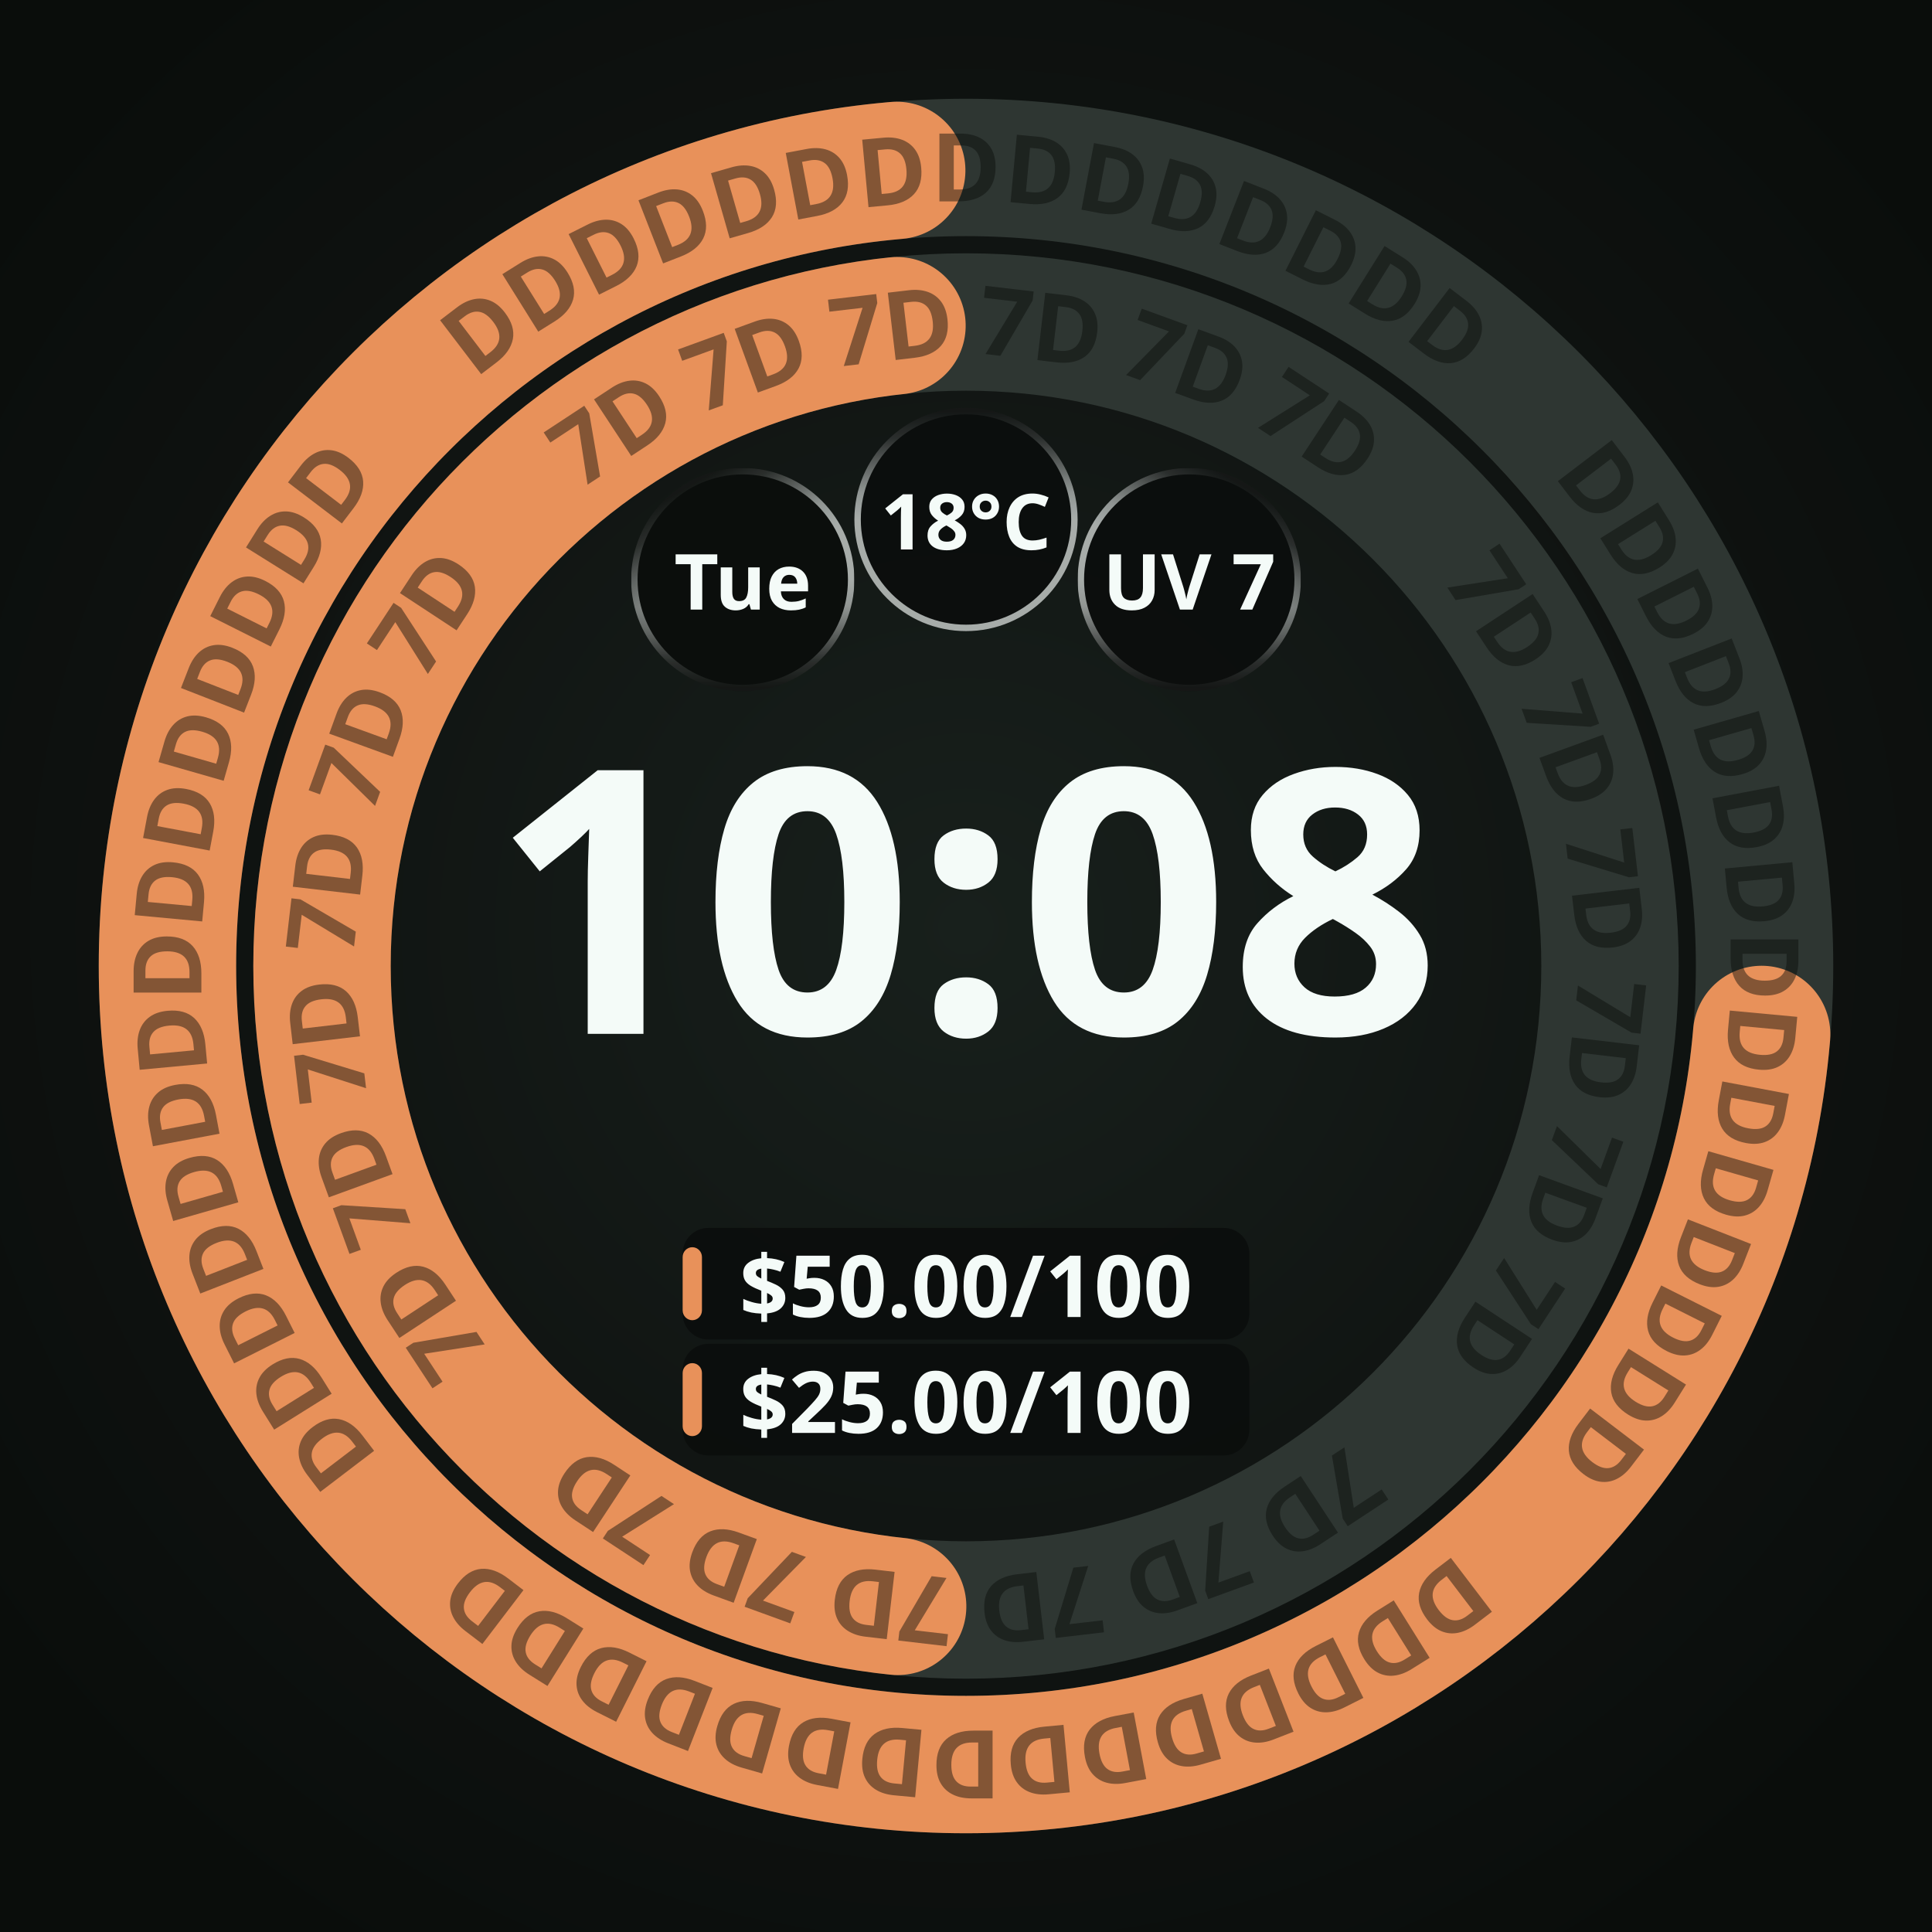
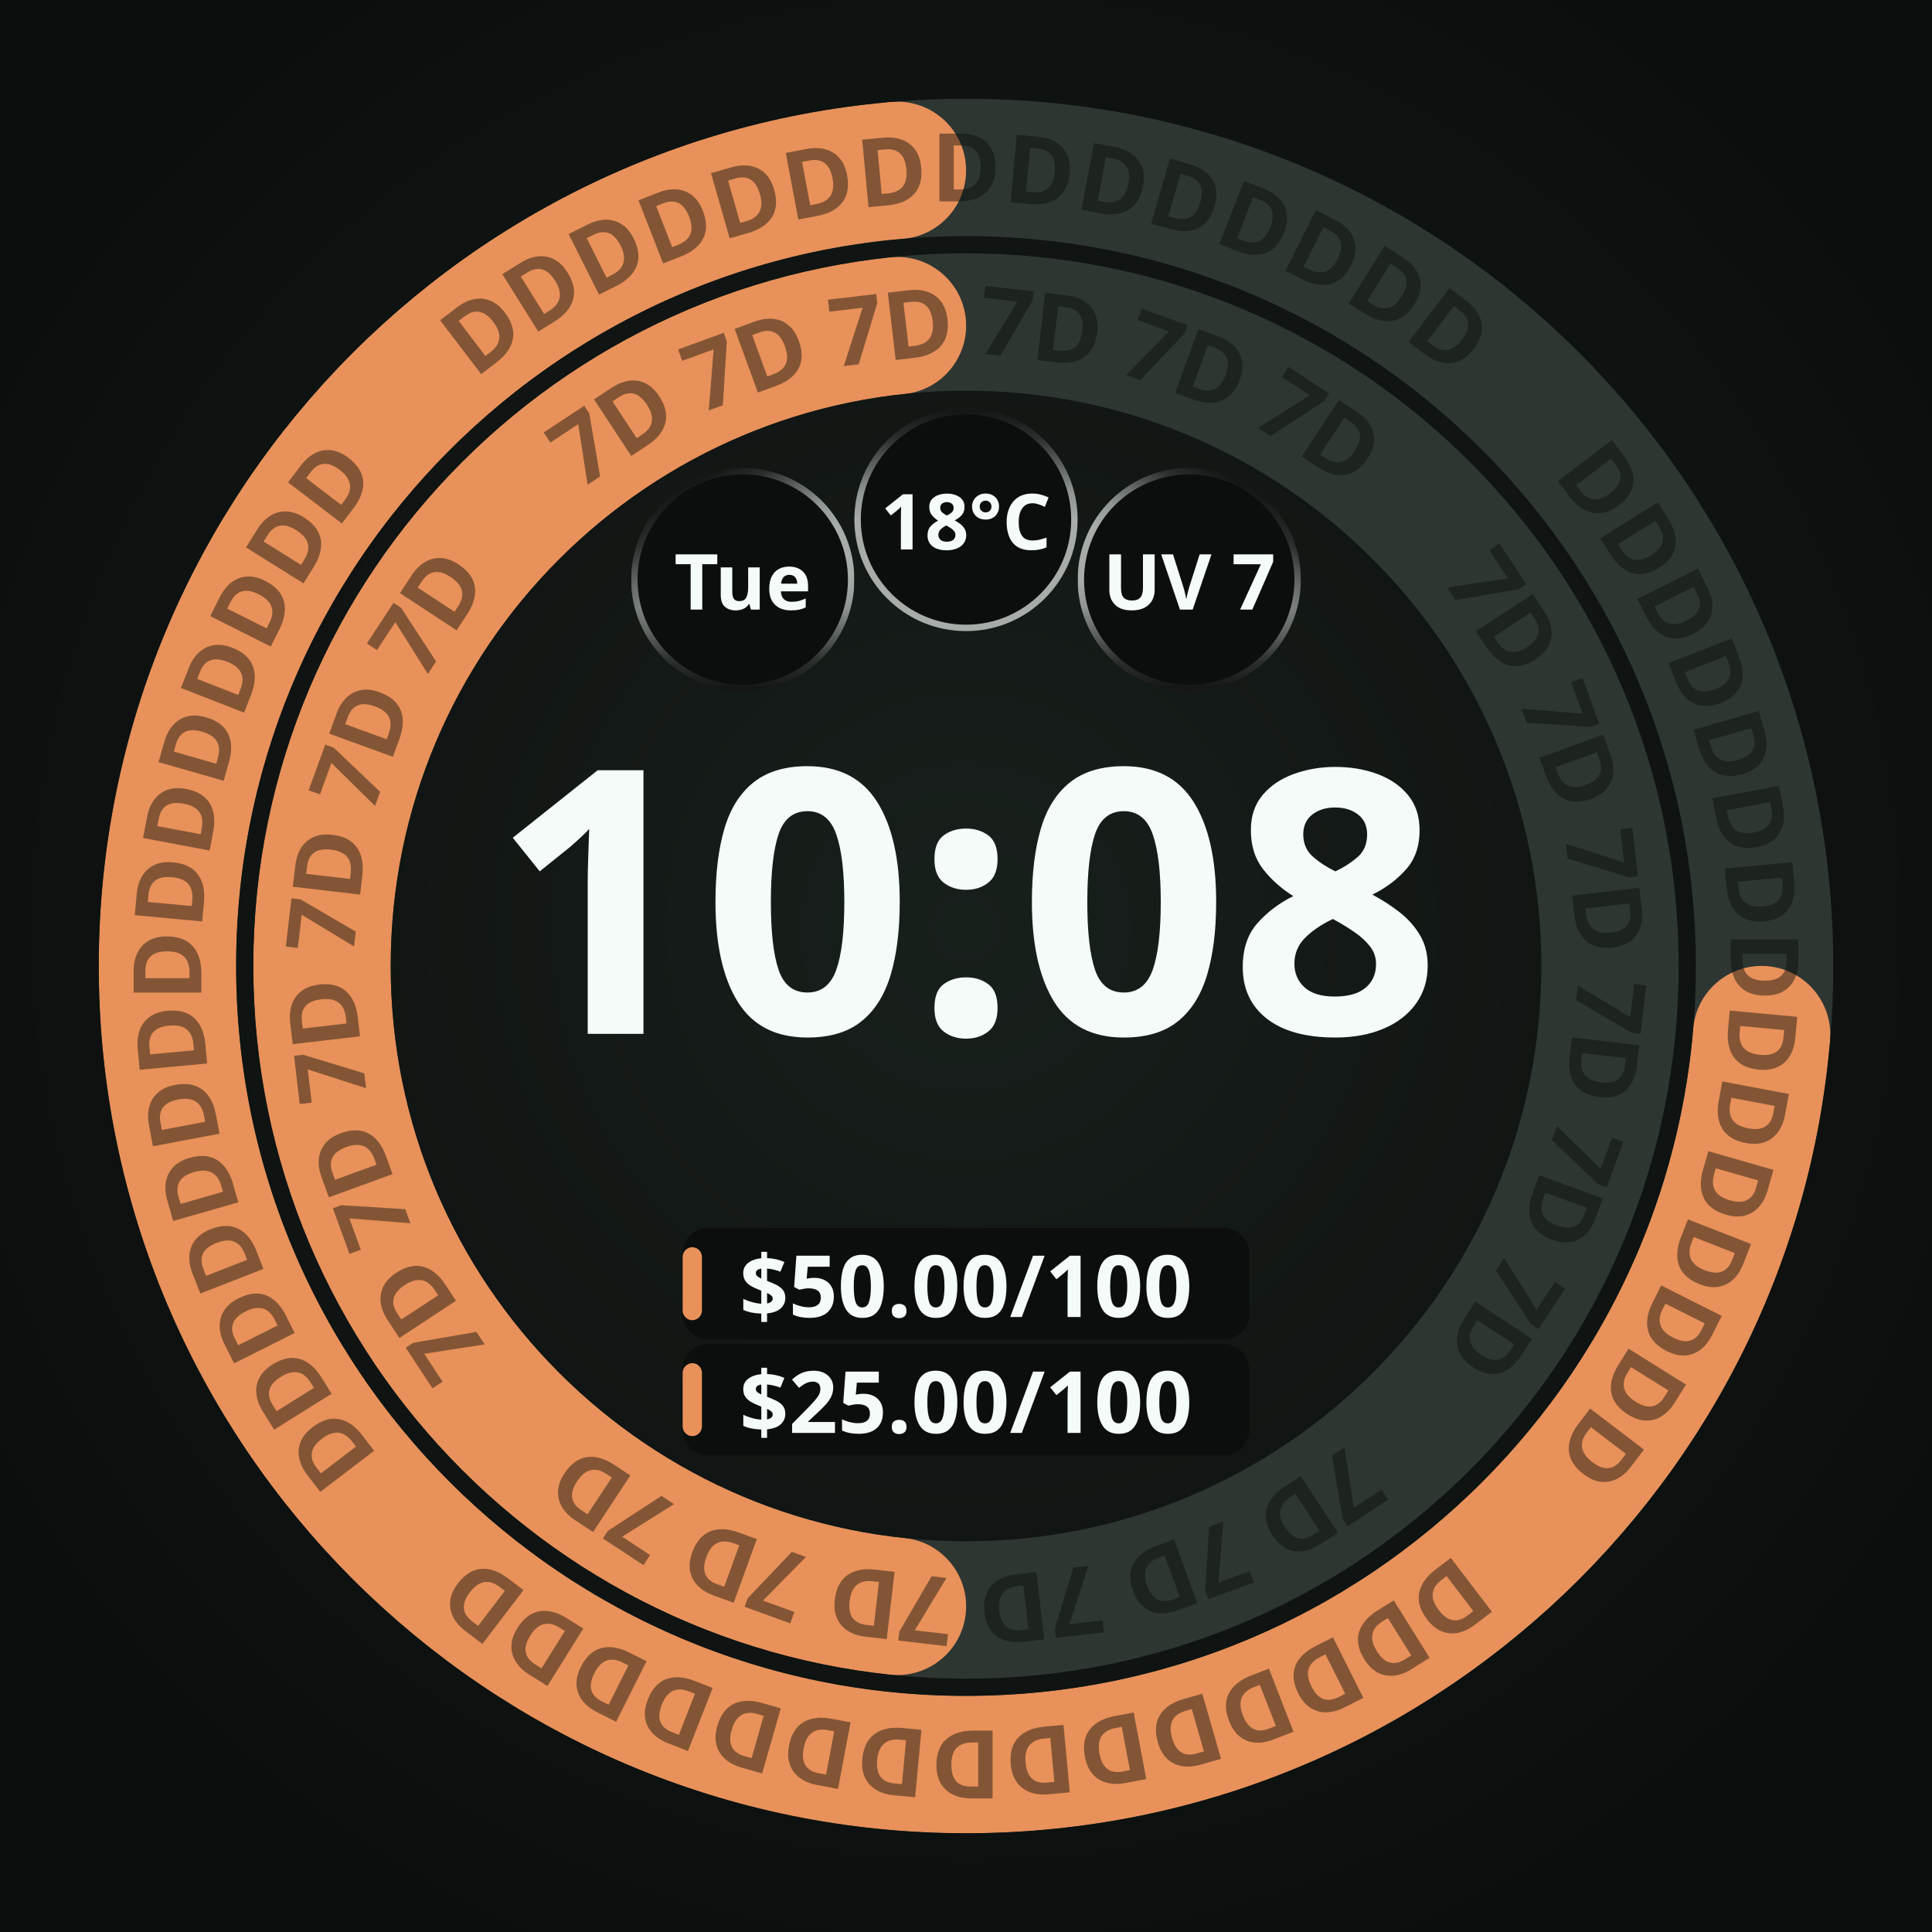
<svg xmlns="http://www.w3.org/2000/svg" width="450" height="450" viewBox="0 0 450 450" role="img" aria-label="Two adaptive budget bands · D">
  <defs>
    <radialGradient id="lift" cx="50%" cy="48%" r="62%">
      <stop offset="0%" stop-color="#18201C" />
      <stop offset="55%" stop-color="#101412" />
      <stop offset="100%" stop-color="#0A0D0B" />
    </radialGradient>
    <radialGradient id="cellRecess" cx="50%" cy="50%" r="50%">
      <stop offset="0%" stop-color="#0B0E0C" />
      <stop offset="55%" stop-color="#0B0E0C" />
      <stop offset="100%" stop-color="#242A27" />
    </radialGradient>
  </defs>
  <rect width="450" height="450" fill="url(#lift)" />
  <circle cx="225" cy="225" r="150" fill="none" stroke="#2E3632" stroke-width="32" />
-   <circle cx="225" cy="225" r="150" fill="none" stroke="#E8915A" stroke-width="32" stroke-linecap="round" stroke-dasharray="439.24 942.48" stroke-dashoffset="-487.24" transform="rotate(-90 225 225)" />
+   <defs>
+     <mask id="arc-225-225-150-32" maskUnits="userSpaceOnUse" x="0" y="0" width="450" height="450">
+       <circle cx="225" cy="225" r="150" fill="none" stroke="#ffffff" stroke-width="32" stroke-linecap="butt" stroke-dasharray="439.239 942.478" stroke-dashoffset="-487.239" transform="rotate(-90 225 225)" />
+       <ellipse cx="225" cy="75" rx="16" ry="16" fill="#ffffff" transform="rotate(186.1115 225 225)" />
+       <ellipse cx="225" cy="75" rx="16" ry="16" fill="#ffffff" transform="rotate(353.8885 225 225)" />
+     </mask>
+   </defs>
+   <circle cx="225" cy="225" r="150" fill="none" stroke="#E8915A" stroke-width="32" mask="url(#arc-225-225-150-32)" />
  <g font-family="Noto Sans, sans-serif" font-size="22.1" font-weight="700" fill="#0A0D0B" fill-opacity="0.45" text-anchor="middle">
    <text x="225" y="82.9" transform="rotate(56.67 225 225)">7D</text>
    <text x="225" y="82.9" transform="rotate(70.00 225 225)">7D</text>
    <text x="225" y="82.9" transform="rotate(83.33 225 225)">7D</text>
    <text x="225" y="82.9" transform="rotate(96.67 225 225)">7D</text>
    <text x="225" y="82.9" transform="rotate(110.00 225 225)">7D</text>
    <text x="225" y="82.9" transform="rotate(123.33 225 225)">7D</text>
    <text x="225" y="82.9" transform="rotate(146.67 225 225)">7D</text>
    <text x="225" y="82.9" transform="rotate(160.00 225 225)">7D</text>
    <text x="225" y="82.9" transform="rotate(173.33 225 225)">7D</text>
    <text x="225" y="82.9" transform="rotate(186.67 225 225)">7D</text>
    <text x="225" y="82.9" transform="rotate(200.00 225 225)">7D</text>
    <text x="225" y="82.9" transform="rotate(213.33 225 225)">7D</text>
    <text x="225" y="82.9" transform="rotate(236.67 225 225)">7D</text>
    <text x="225" y="82.9" transform="rotate(250.00 225 225)">7D</text>
    <text x="225" y="82.9" transform="rotate(263.33 225 225)">7D</text>
    <text x="225" y="82.9" transform="rotate(276.67 225 225)">7D</text>
    <text x="225" y="82.9" transform="rotate(290.00 225 225)">7D</text>
    <text x="225" y="82.9" transform="rotate(303.33 225 225)">7D</text>
    <text x="225" y="82.9" transform="rotate(326.67 225 225)">7D</text>
    <text x="225" y="82.9" transform="rotate(340.00 225 225)">7D</text>
    <text x="225" y="82.9" transform="rotate(353.33 225 225)">7D</text>
    <text x="225" y="82.9" transform="rotate(366.67 225 225)">7D</text>
    <text x="225" y="82.9" transform="rotate(380.00 225 225)">7D</text>
    <text x="225" y="82.9" transform="rotate(393.33 225 225)">7D</text>
  </g>
  <circle cx="225" cy="225" r="186" fill="none" stroke="#2E3632" stroke-width="32" />
-   <circle cx="225" cy="225" r="186" fill="none" stroke="#E8915A" stroke-width="32" stroke-linecap="round" stroke-dasharray="844.50 1168.67" stroke-dashoffset="-308.17" transform="rotate(-90 225 225)" />
+   <defs>
+     <mask id="arc-225-225-186-32" maskUnits="userSpaceOnUse" x="0" y="0" width="450" height="450">
+       <circle cx="225" cy="225" r="186" fill="none" stroke="#ffffff" stroke-width="32" stroke-linecap="butt" stroke-dasharray="844.504 1168.672" stroke-dashoffset="-308.168" transform="rotate(-90 225 225)" />
+       <ellipse cx="225" cy="39" rx="16" ry="16" fill="#ffffff" transform="rotate(94.92867 225 225)" />
+       <ellipse cx="225" cy="39" rx="16" ry="16" fill="#ffffff" transform="rotate(355.0713 225 225)" />
+     </mask>
+   </defs>
+   <circle cx="225" cy="225" r="186" fill="none" stroke="#E8915A" stroke-width="32" mask="url(#arc-225-225-186-32)" />
  <g font-family="Noto Sans, sans-serif" font-size="22.1" font-weight="700" fill="#0A0D0B" fill-opacity="0.45" text-anchor="middle">
    <text x="225" y="46.9" transform="rotate(52.67 225 225)">D</text>
    <text x="225" y="46.9" transform="rotate(58.00 225 225)">D</text>
    <text x="225" y="46.9" transform="rotate(63.33 225 225)">D</text>
    <text x="225" y="46.9" transform="rotate(68.67 225 225)">D</text>
    <text x="225" y="46.9" transform="rotate(74.00 225 225)">D</text>
    <text x="225" y="46.9" transform="rotate(79.33 225 225)">D</text>
    <text x="225" y="46.9" transform="rotate(84.67 225 225)">D</text>
    <text x="225" y="46.9" transform="rotate(90.00 225 225)">D</text>
    <text x="225" y="46.9" transform="rotate(95.33 225 225)">D</text>
    <text x="225" y="46.9" transform="rotate(100.67 225 225)">D</text>
    <text x="225" y="46.9" transform="rotate(106.00 225 225)">D</text>
    <text x="225" y="46.9" transform="rotate(111.33 225 225)">D</text>
    <text x="225" y="46.9" transform="rotate(116.67 225 225)">D</text>
    <text x="225" y="46.9" transform="rotate(122.00 225 225)">D</text>
    <text x="225" y="46.9" transform="rotate(127.33 225 225)">D</text>
    <text x="225" y="46.9" transform="rotate(142.67 225 225)">D</text>
    <text x="225" y="46.9" transform="rotate(148.00 225 225)">D</text>
    <text x="225" y="46.9" transform="rotate(153.33 225 225)">D</text>
    <text x="225" y="46.9" transform="rotate(158.67 225 225)">D</text>
    <text x="225" y="46.9" transform="rotate(164.00 225 225)">D</text>
    <text x="225" y="46.9" transform="rotate(169.33 225 225)">D</text>
    <text x="225" y="46.9" transform="rotate(174.67 225 225)">D</text>
    <text x="225" y="46.9" transform="rotate(180.00 225 225)">D</text>
    <text x="225" y="46.9" transform="rotate(185.33 225 225)">D</text>
    <text x="225" y="46.9" transform="rotate(190.67 225 225)">D</text>
    <text x="225" y="46.9" transform="rotate(196.00 225 225)">D</text>
    <text x="225" y="46.9" transform="rotate(201.33 225 225)">D</text>
    <text x="225" y="46.9" transform="rotate(206.67 225 225)">D</text>
    <text x="225" y="46.9" transform="rotate(212.00 225 225)">D</text>
    <text x="225" y="46.9" transform="rotate(217.33 225 225)">D</text>
    <text x="225" y="46.9" transform="rotate(232.67 225 225)">D</text>
    <text x="225" y="46.9" transform="rotate(238.00 225 225)">D</text>
    <text x="225" y="46.9" transform="rotate(243.33 225 225)">D</text>
    <text x="225" y="46.9" transform="rotate(248.67 225 225)">D</text>
    <text x="225" y="46.9" transform="rotate(254.00 225 225)">D</text>
    <text x="225" y="46.9" transform="rotate(259.33 225 225)">D</text>
    <text x="225" y="46.9" transform="rotate(264.67 225 225)">D</text>
    <text x="225" y="46.9" transform="rotate(270.00 225 225)">D</text>
    <text x="225" y="46.9" transform="rotate(275.33 225 225)">D</text>
    <text x="225" y="46.9" transform="rotate(280.67 225 225)">D</text>
    <text x="225" y="46.9" transform="rotate(286.00 225 225)">D</text>
    <text x="225" y="46.9" transform="rotate(291.33 225 225)">D</text>
    <text x="225" y="46.9" transform="rotate(296.67 225 225)">D</text>
    <text x="225" y="46.9" transform="rotate(302.00 225 225)">D</text>
    <text x="225" y="46.9" transform="rotate(307.33 225 225)">D</text>
    <text x="225" y="46.9" transform="rotate(322.67 225 225)">D</text>
    <text x="225" y="46.9" transform="rotate(328.00 225 225)">D</text>
    <text x="225" y="46.9" transform="rotate(333.33 225 225)">D</text>
    <text x="225" y="46.9" transform="rotate(338.67 225 225)">D</text>
    <text x="225" y="46.9" transform="rotate(344.00 225 225)">D</text>
    <text x="225" y="46.9" transform="rotate(349.33 225 225)">D</text>
    <text x="225" y="46.9" transform="rotate(354.67 225 225)">D</text>
    <text x="225" y="46.9" transform="rotate(360.00 225 225)">D</text>
    <text x="225" y="46.9" transform="rotate(365.33 225 225)">D</text>
    <text x="225" y="46.9" transform="rotate(370.67 225 225)">D</text>
    <text x="225" y="46.9" transform="rotate(376.00 225 225)">D</text>
    <text x="225" y="46.9" transform="rotate(381.33 225 225)">D</text>
    <text x="225" y="46.9" transform="rotate(386.67 225 225)">D</text>
    <text x="225" y="46.9" transform="rotate(392.00 225 225)">D</text>
    <text x="225" y="46.9" transform="rotate(397.33 225 225)">D</text>
  </g>
  <circle cx="173.0" cy="135.0" r="26.0" fill="#0B0E0C" />
  <defs>
    <linearGradient id="cellRing0" gradientUnits="userSpaceOnUse" x1="185.632" y1="156.863" x2="160.368" y2="113.137">
      <stop offset="0" stop-color="#F4FBF8" stop-opacity="0.667" />
      <stop offset="0.5" stop-color="#F4FBF8" stop-opacity="0.667" />
      <stop offset="0.625" stop-color="#F4FBF8" stop-opacity="0.569" />
      <stop offset="0.75" stop-color="#F4FBF8" stop-opacity="0.353" />
      <stop offset="0.875" stop-color="#F4FBF8" stop-opacity="0.137" />
      <stop offset="1" stop-color="#F4FBF8" stop-opacity="0.039" />
    </linearGradient>
    <linearGradient id="cellBottom0" gradientUnits="userSpaceOnUse" x1="173" y1="109.75" x2="173" y2="160.25">
      <stop offset="0" stop-color="white" stop-opacity="1" />
      <stop offset="0.5" stop-color="white" stop-opacity="1" />
      <stop offset="0.625" stop-color="white" stop-opacity="0.855" />
      <stop offset="0.75" stop-color="white" stop-opacity="0.529" />
      <stop offset="0.875" stop-color="white" stop-opacity="0.208" />
      <stop offset="1" stop-color="white" stop-opacity="0.059" />
    </linearGradient>
    <mask id="cellBottomMask0" maskUnits="userSpaceOnUse" x="147" y="109" width="52" height="52">
      <rect x="147" y="109" width="52" height="52" fill="url(#cellBottom0)" />
    </mask>
  </defs>
  <circle cx="173.0" cy="135.0" r="25.25" fill="none" stroke="url(#cellRing0)" stroke-width="1.50" stroke-opacity="1" mask="url(#cellBottomMask0)" />
  <text x="173.0" y="135.0" text-anchor="middle" dominant-baseline="central" font-family="Noto Sans, sans-serif" font-size="18.0" font-weight="700" fill="#F4FBF8" fill-opacity="1">Tue</text>
  <circle cx="225.0" cy="121.0" r="26.0" fill="#0B0E0C" fill-opacity="0.92" />
  <defs>
    <linearGradient id="cellRing1" gradientUnits="userSpaceOnUse" x1="225" y1="146.25" x2="225" y2="95.75">
      <stop offset="0" stop-color="#F4FBF8" stop-opacity="0.667" />
      <stop offset="0.5" stop-color="#F4FBF8" stop-opacity="0.667" />
      <stop offset="0.625" stop-color="#F4FBF8" stop-opacity="0.569" />
      <stop offset="0.75" stop-color="#F4FBF8" stop-opacity="0.353" />
      <stop offset="0.875" stop-color="#F4FBF8" stop-opacity="0.137" />
      <stop offset="1" stop-color="#F4FBF8" stop-opacity="0.039" />
    </linearGradient>
  </defs>
  <circle cx="225.0" cy="121.0" r="25.25" fill="none" stroke="url(#cellRing1)" stroke-width="1.50" stroke-opacity="1" />
  <text x="225.0" y="121.0" text-anchor="middle" dominant-baseline="central" font-family="Noto Sans, sans-serif" font-size="18.0" font-weight="700" fill="#F4FBF8" fill-opacity="1">18°C</text>
  <circle cx="277.0" cy="135.0" r="26.0" fill="#0B0E0C" fill-opacity="0.92" />
  <defs>
    <linearGradient id="cellRing2" gradientUnits="userSpaceOnUse" x1="264.368" y1="156.863" x2="289.632" y2="113.137">
      <stop offset="0" stop-color="#F4FBF8" stop-opacity="0.667" />
      <stop offset="0.5" stop-color="#F4FBF8" stop-opacity="0.667" />
      <stop offset="0.625" stop-color="#F4FBF8" stop-opacity="0.569" />
      <stop offset="0.75" stop-color="#F4FBF8" stop-opacity="0.353" />
      <stop offset="0.875" stop-color="#F4FBF8" stop-opacity="0.137" />
      <stop offset="1" stop-color="#F4FBF8" stop-opacity="0.039" />
    </linearGradient>
    <linearGradient id="cellBottom2" gradientUnits="userSpaceOnUse" x1="277" y1="109.75" x2="277" y2="160.25">
      <stop offset="0" stop-color="white" stop-opacity="1" />
      <stop offset="0.5" stop-color="white" stop-opacity="1" />
      <stop offset="0.625" stop-color="white" stop-opacity="0.855" />
      <stop offset="0.75" stop-color="white" stop-opacity="0.529" />
      <stop offset="0.875" stop-color="white" stop-opacity="0.208" />
      <stop offset="1" stop-color="white" stop-opacity="0.059" />
    </linearGradient>
    <mask id="cellBottomMask2" maskUnits="userSpaceOnUse" x="251" y="109" width="52" height="52">
      <rect x="251" y="109" width="52" height="52" fill="url(#cellBottom2)" />
    </mask>
  </defs>
  <circle cx="277.0" cy="135.0" r="25.25" fill="none" stroke="url(#cellRing2)" stroke-width="1.50" stroke-opacity="1" mask="url(#cellBottomMask2)" />
  <text x="277.0" y="135.0" text-anchor="middle" dominant-baseline="central" font-family="Noto Sans, sans-serif" font-size="18.0" font-weight="700" fill="#F4FBF8" fill-opacity="1">UV 7</text>
  <text x="225" y="240.8" text-anchor="middle" font-family="Noto Sans, sans-serif" font-size="86.0" font-weight="700" fill="#F4FBF8">10:08</text>
  <rect x="159.0" y="286.0" width="132.0" height="26.0" rx="6.0" fill="#0B0E0C" fill-opacity="0.92" />
  <rect x="159.0" y="290.5" width="4.5" height="17.0" rx="2.3" fill="#E8915A" />
  <text x="225.0" y="299.0" text-anchor="middle" dominant-baseline="central" font-family="Noto Sans, sans-serif" font-size="20.0" font-weight="700" fill="#F4FBF8">$50.00/100</text>
  <rect x="159.0" y="313.0" width="132.0" height="26.0" rx="6.0" fill="#0B0E0C" fill-opacity="0.92" />
  <rect x="159.0" y="317.5" width="4.5" height="17.0" rx="2.3" fill="#E8915A" />
  <text x="225.0" y="326.0" text-anchor="middle" dominant-baseline="central" font-family="Noto Sans, sans-serif" font-size="20.0" font-weight="700" fill="#F4FBF8">$25.00/100</text>
</svg>
